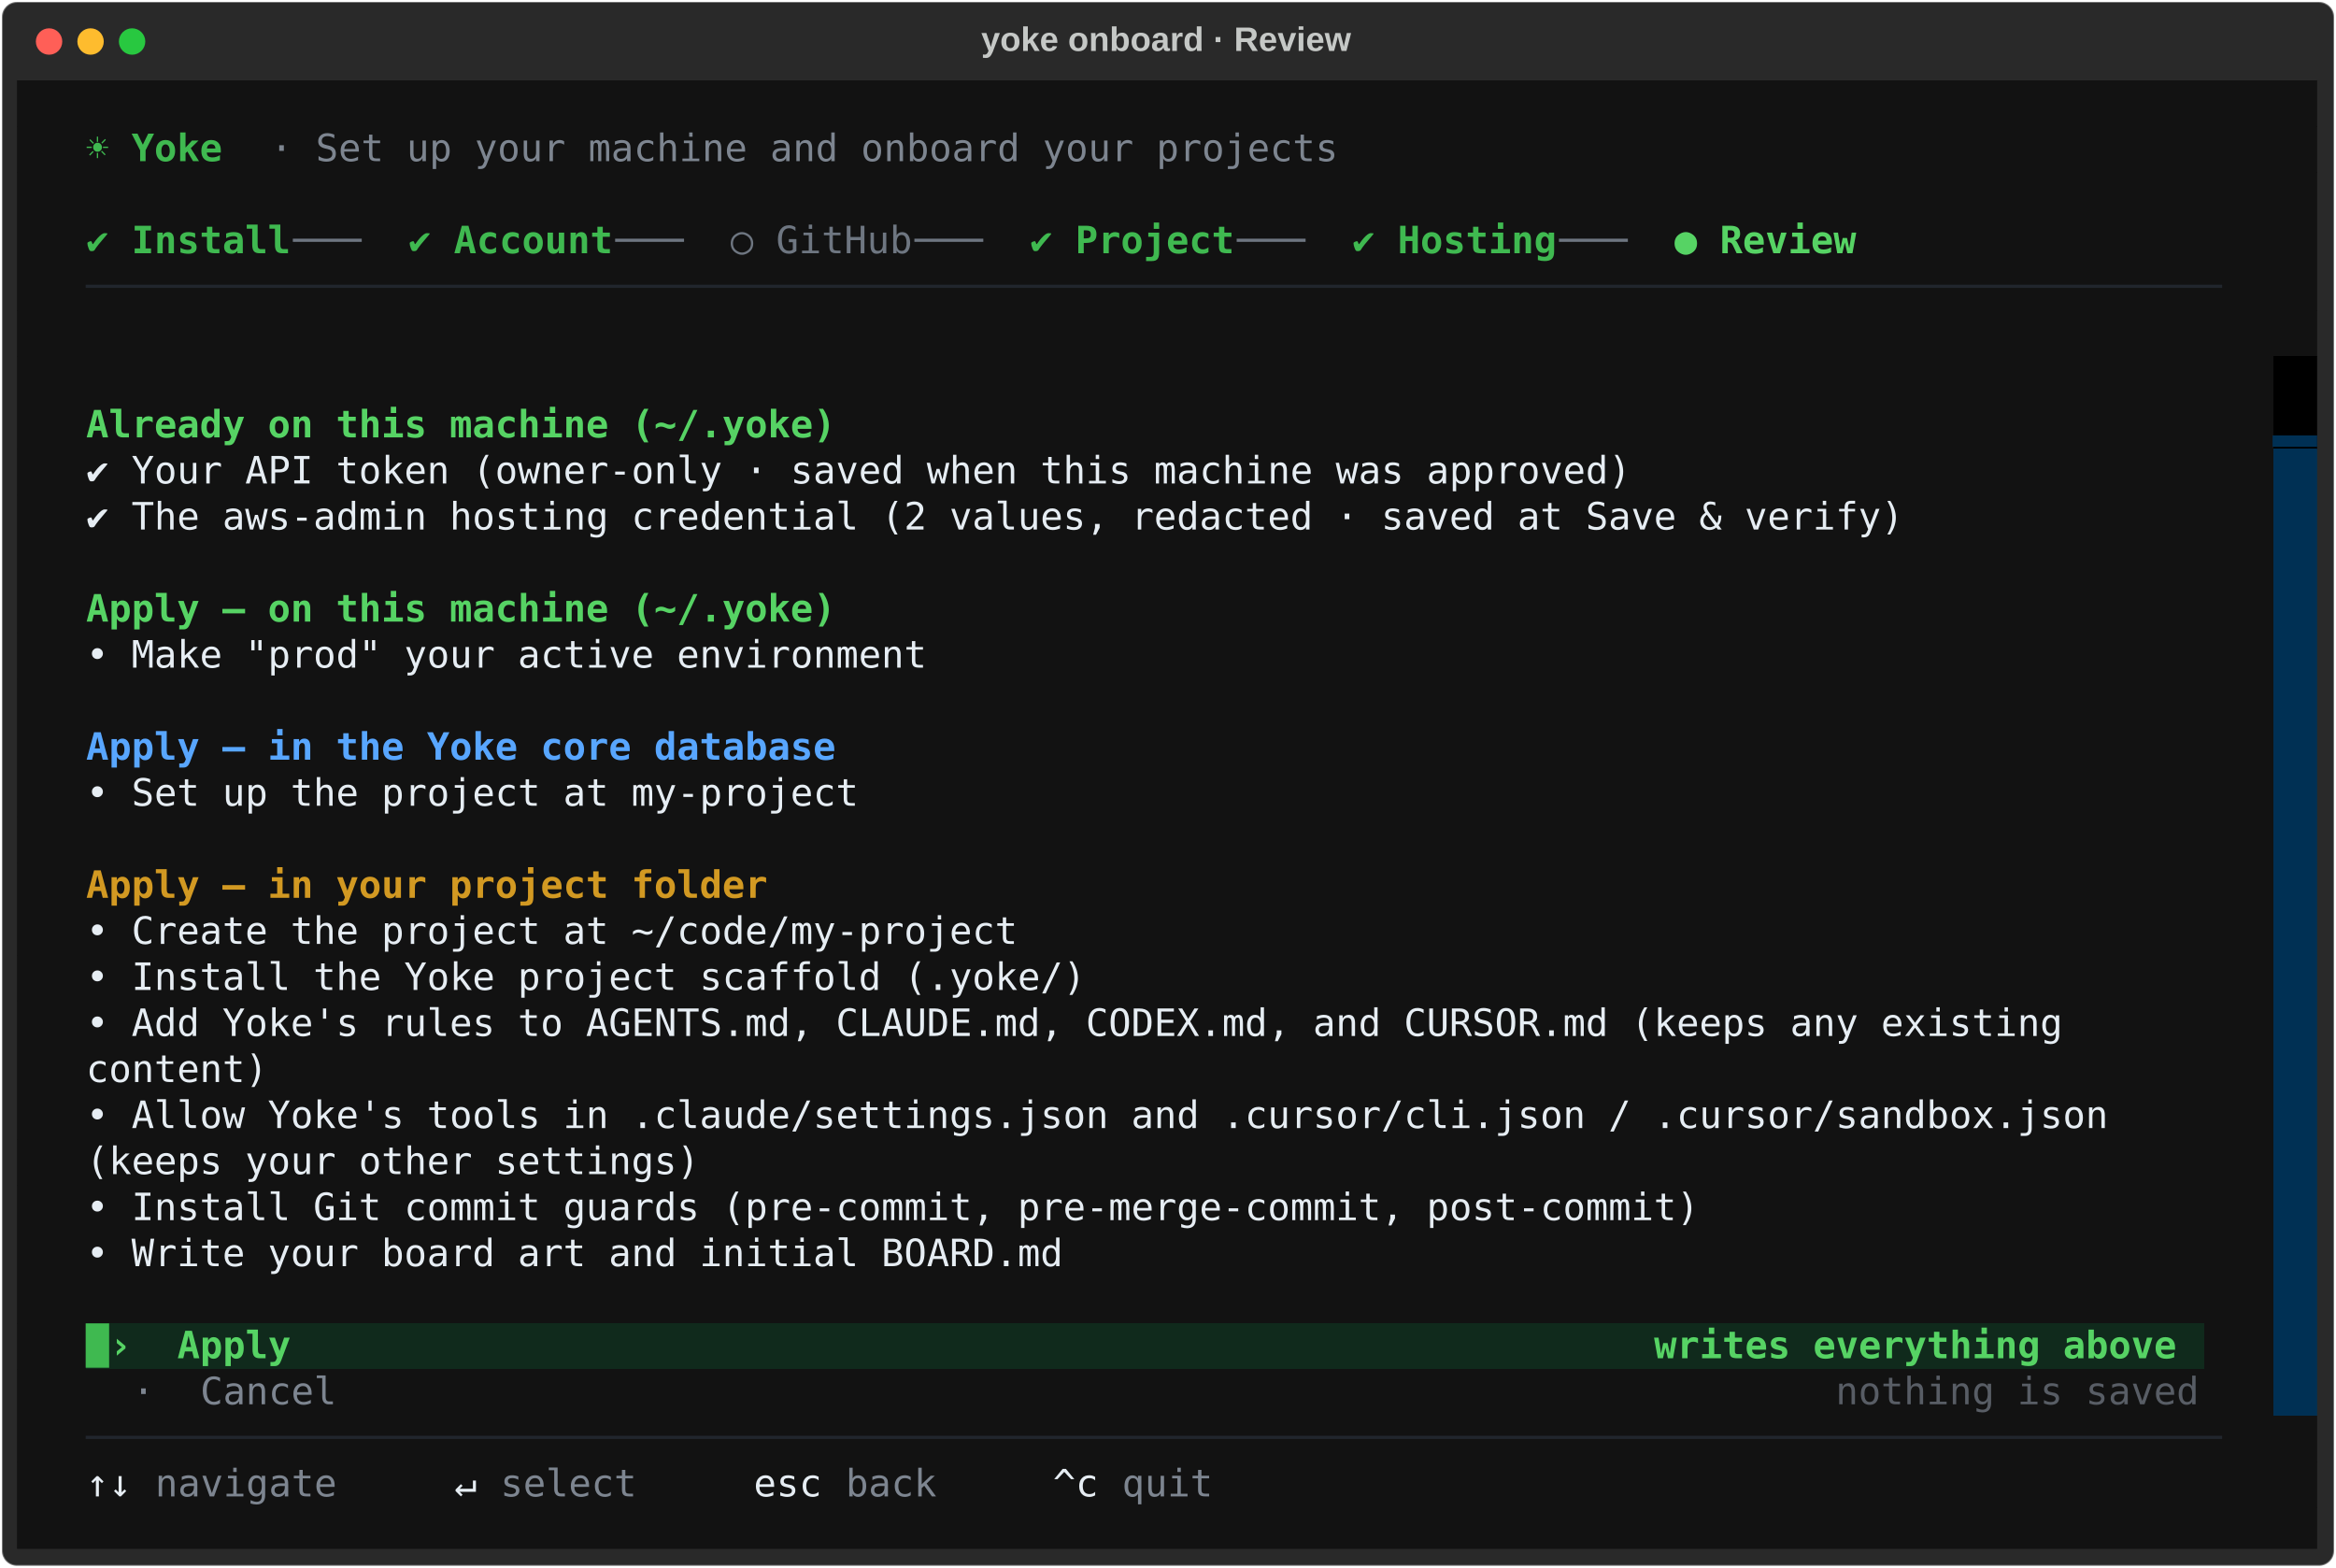
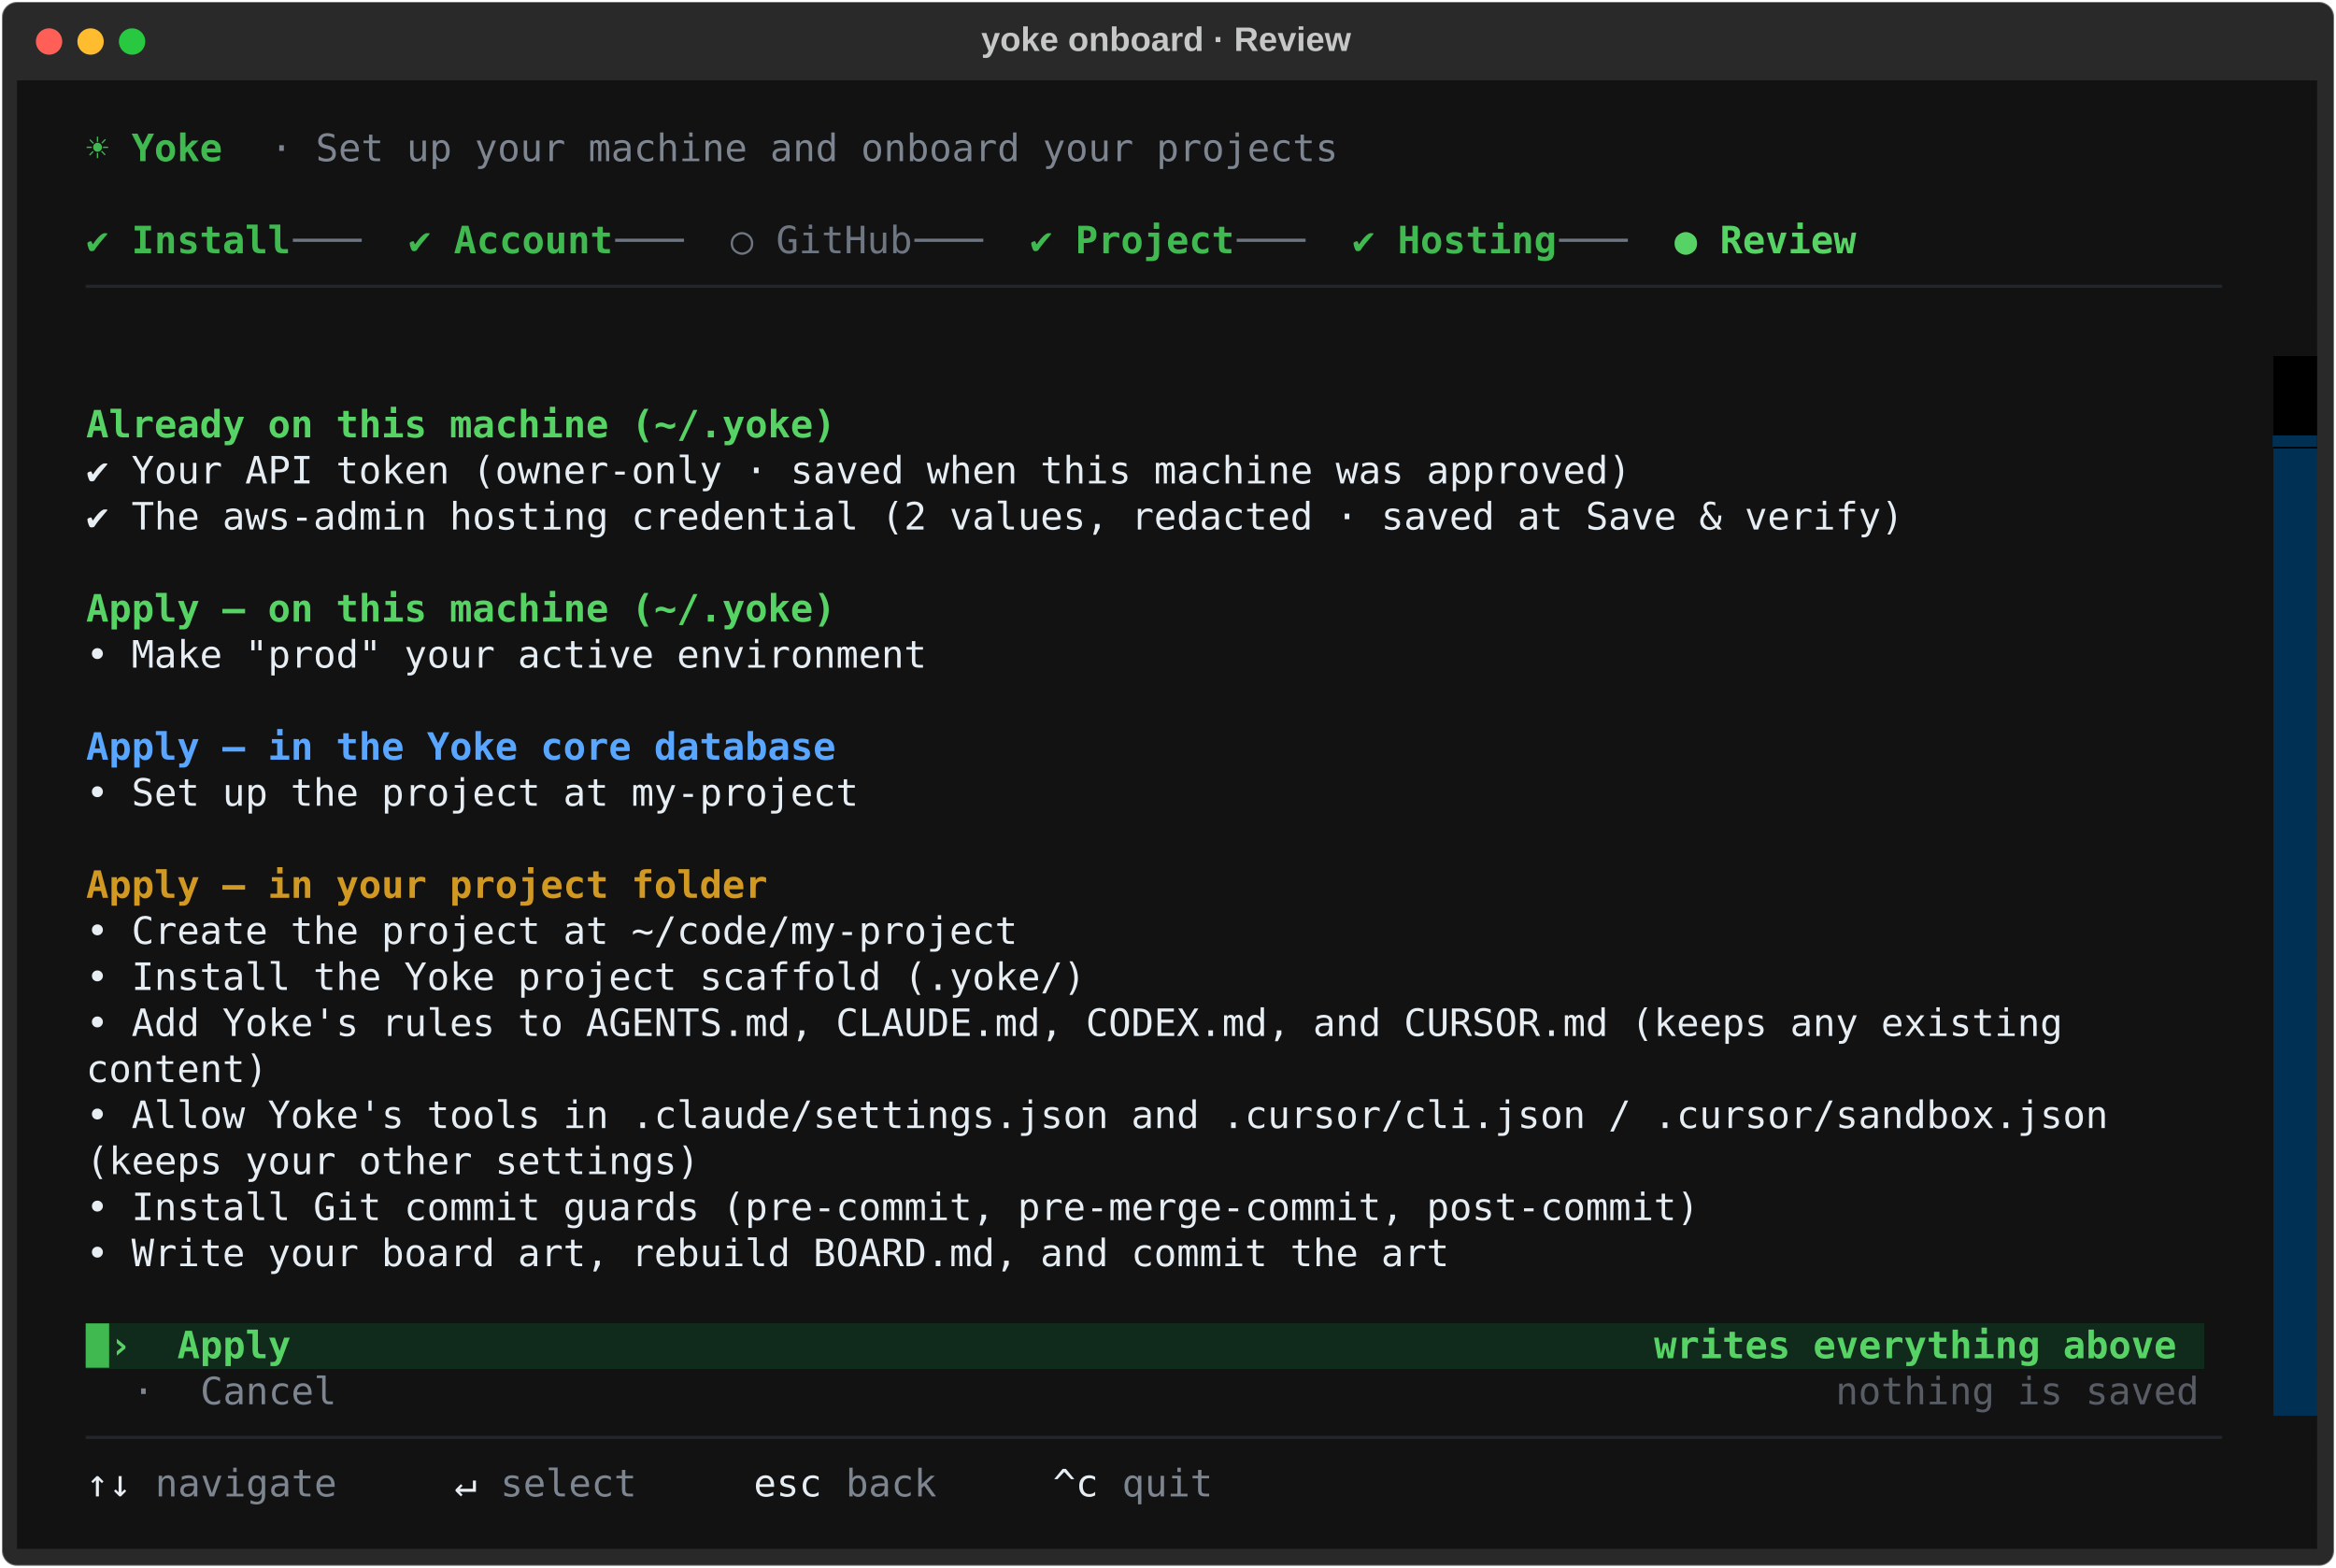
<svg xmlns="http://www.w3.org/2000/svg" class="rich-terminal" viewBox="0 0 1238 830.8">
  <style>

    @font-face {
        font-family: "Fira Code";
        src: local("FiraCode-Regular"),
                url("https://cdnjs.cloudflare.com/ajax/libs/firacode/{{VERSION}}/woff2/FiraCode-Regular.woff2") format("woff2"),
                url("https://cdnjs.cloudflare.com/ajax/libs/firacode/{{VERSION}}/woff/FiraCode-Regular.woff") format("woff");
        font-style: normal;
        font-weight: 400;
    }
    @font-face {
        font-family: "Fira Code";
        src: local("FiraCode-Bold"),
                url("https://cdnjs.cloudflare.com/ajax/libs/firacode/{{VERSION}}/woff2/FiraCode-Bold.woff2") format("woff2"),
                url("https://cdnjs.cloudflare.com/ajax/libs/firacode/{{VERSION}}/woff/FiraCode-Bold.woff") format("woff");
        font-style: bold;
        font-weight: 700;
    }

    .terminal-YOKE-matrix {
        font-family: Fira Code, monospace;
        font-size: 20px;
        line-height: 24.4px;
        font-variant-east-asian: full-width;
    }

    .terminal-YOKE-title {
        font-size: 18px;
        font-weight: bold;
        font-family: arial;
    }

.terminal-YOKE-r2 { fill: #3fb950;font-weight: bold }
.terminal-YOKE-r3 { fill: #e6edf3 }
.terminal-YOKE-r4 { fill: #7d8590 }
.terminal-YOKE-r5 { fill: #6e7681 }
.terminal-YOKE-r6 { fill: #56d364;font-weight: bold }
.terminal-YOKE-r7 { fill: #21262d }
.terminal-YOKE-r8 { fill: #003054 }
.terminal-YOKE-r10 { fill: #58a6ff;font-weight: bold }
.terminal-YOKE-r11 { fill: #d29922;font-weight: bold }
.terminal-YOKE-r12 { fill: #3fb950 }
.terminal-YOKE-r14 { fill: #585d65 }
    </style>
  <defs>
    <clipPath id="terminal-YOKE-clip-terminal">
      <rect x="0" y="0" width="1219.0" height="779.8" />
    </clipPath>
    <clipPath id="terminal-YOKE-line-0">
      <rect x="0" y="1.5" width="1220" height="24.65" />
    </clipPath>
    <clipPath id="terminal-YOKE-line-1">
      <rect x="0" y="25.9" width="1220" height="24.65" />
    </clipPath>
    <clipPath id="terminal-YOKE-line-2">
      <rect x="0" y="50.3" width="1220" height="24.65" />
    </clipPath>
    <clipPath id="terminal-YOKE-line-3">
      <rect x="0" y="74.7" width="1220" height="24.65" />
    </clipPath>
    <clipPath id="terminal-YOKE-line-4">
      <rect x="0" y="99.1" width="1220" height="24.65" />
    </clipPath>
    <clipPath id="terminal-YOKE-line-5">
      <rect x="0" y="123.5" width="1220" height="24.65" />
    </clipPath>
    <clipPath id="terminal-YOKE-line-6">
      <rect x="0" y="147.9" width="1220" height="24.65" />
    </clipPath>
    <clipPath id="terminal-YOKE-line-7">
      <rect x="0" y="172.3" width="1220" height="24.65" />
    </clipPath>
    <clipPath id="terminal-YOKE-line-8">
      <rect x="0" y="196.7" width="1220" height="24.65" />
    </clipPath>
    <clipPath id="terminal-YOKE-line-9">
      <rect x="0" y="221.1" width="1220" height="24.65" />
    </clipPath>
    <clipPath id="terminal-YOKE-line-10">
      <rect x="0" y="245.5" width="1220" height="24.65" />
    </clipPath>
    <clipPath id="terminal-YOKE-line-11">
      <rect x="0" y="269.9" width="1220" height="24.65" />
    </clipPath>
    <clipPath id="terminal-YOKE-line-12">
      <rect x="0" y="294.3" width="1220" height="24.65" />
    </clipPath>
    <clipPath id="terminal-YOKE-line-13">
      <rect x="0" y="318.7" width="1220" height="24.65" />
    </clipPath>
    <clipPath id="terminal-YOKE-line-14">
      <rect x="0" y="343.1" width="1220" height="24.65" />
    </clipPath>
    <clipPath id="terminal-YOKE-line-15">
      <rect x="0" y="367.5" width="1220" height="24.65" />
    </clipPath>
    <clipPath id="terminal-YOKE-line-16">
      <rect x="0" y="391.9" width="1220" height="24.65" />
    </clipPath>
    <clipPath id="terminal-YOKE-line-17">
      <rect x="0" y="416.3" width="1220" height="24.65" />
    </clipPath>
    <clipPath id="terminal-YOKE-line-18">
      <rect x="0" y="440.7" width="1220" height="24.65" />
    </clipPath>
    <clipPath id="terminal-YOKE-line-19">
      <rect x="0" y="465.1" width="1220" height="24.65" />
    </clipPath>
    <clipPath id="terminal-YOKE-line-20">
      <rect x="0" y="489.5" width="1220" height="24.65" />
    </clipPath>
    <clipPath id="terminal-YOKE-line-21">
      <rect x="0" y="513.9" width="1220" height="24.65" />
    </clipPath>
    <clipPath id="terminal-YOKE-line-22">
      <rect x="0" y="538.3" width="1220" height="24.65" />
    </clipPath>
    <clipPath id="terminal-YOKE-line-23">
      <rect x="0" y="562.7" width="1220" height="24.65" />
    </clipPath>
    <clipPath id="terminal-YOKE-line-24">
      <rect x="0" y="587.1" width="1220" height="24.65" />
    </clipPath>
    <clipPath id="terminal-YOKE-line-25">
      <rect x="0" y="611.5" width="1220" height="24.65" />
    </clipPath>
    <clipPath id="terminal-YOKE-line-26">
      <rect x="0" y="635.9" width="1220" height="24.65" />
    </clipPath>
    <clipPath id="terminal-YOKE-line-27">
      <rect x="0" y="660.3" width="1220" height="24.65" />
    </clipPath>
    <clipPath id="terminal-YOKE-line-28">
      <rect x="0" y="684.7" width="1220" height="24.65" />
    </clipPath>
    <clipPath id="terminal-YOKE-line-29">
      <rect x="0" y="709.1" width="1220" height="24.65" />
    </clipPath>
    <clipPath id="terminal-YOKE-line-30">
      <rect x="0" y="733.5" width="1220" height="24.65" />
    </clipPath>
  </defs>
  <rect fill="#292929" stroke="rgba(255,255,255,0.35)" stroke-width="1" x="1" y="1" width="1236" height="828.8" rx="8" />
  <text class="terminal-YOKE-title" fill="#c5c8c6" text-anchor="middle" x="618" y="27">yoke onboard · Review</text>
  <g transform="translate(26,22)">
    <circle cx="0" cy="0" r="7" fill="#ff5f57" />
    <circle cx="22" cy="0" r="7" fill="#febc2e" />
    <circle cx="44" cy="0" r="7" fill="#28c840" />
  </g>
  <g transform="translate(9, 41)" clip-path="url(#terminal-YOKE-clip-terminal)">
    <rect fill="#121212" x="0" y="1.5" width="1220" height="24.65" shape-rendering="crispEdges" />
    <rect fill="#121212" x="0" y="25.9" width="36.6" height="24.65" shape-rendering="crispEdges" />
    <rect fill="#121212" x="36.6" y="25.9" width="73.2" height="24.65" shape-rendering="crispEdges" />
    <rect fill="#121212" x="109.8" y="25.9" width="24.4" height="24.65" shape-rendering="crispEdges" />
    <rect fill="#121212" x="134.2" y="25.9" width="573.4" height="24.65" shape-rendering="crispEdges" />
    <rect fill="#121212" x="707.6" y="25.9" width="512.4" height="24.65" shape-rendering="crispEdges" />
    <rect fill="#121212" x="0" y="50.3" width="1220" height="24.65" shape-rendering="crispEdges" />
    <rect fill="#121212" x="0" y="74.7" width="36.6" height="24.65" shape-rendering="crispEdges" />
    <rect fill="#121212" x="36.6" y="74.7" width="109.8" height="24.65" shape-rendering="crispEdges" />
    <rect fill="#121212" x="146.4" y="74.7" width="61" height="24.65" shape-rendering="crispEdges" />
    <rect fill="#121212" x="207.4" y="74.7" width="109.8" height="24.65" shape-rendering="crispEdges" />
    <rect fill="#121212" x="317.2" y="74.7" width="61" height="24.65" shape-rendering="crispEdges" />
    <rect fill="#121212" x="378.2" y="74.7" width="97.6" height="24.65" shape-rendering="crispEdges" />
    <rect fill="#121212" x="475.8" y="74.7" width="61" height="24.65" shape-rendering="crispEdges" />
    <rect fill="#121212" x="536.8" y="74.7" width="109.8" height="24.65" shape-rendering="crispEdges" />
    <rect fill="#121212" x="646.6" y="74.7" width="61" height="24.65" shape-rendering="crispEdges" />
    <rect fill="#121212" x="707.6" y="74.7" width="109.8" height="24.65" shape-rendering="crispEdges" />
    <rect fill="#121212" x="817.4" y="74.7" width="61" height="24.65" shape-rendering="crispEdges" />
    <rect fill="#121212" x="878.4" y="74.7" width="97.6" height="24.65" shape-rendering="crispEdges" />
    <rect fill="#121212" x="976" y="74.7" width="244" height="24.65" shape-rendering="crispEdges" />
    <rect fill="#121212" x="0" y="99.1" width="36.6" height="24.65" shape-rendering="crispEdges" />
    <rect fill="#121212" x="36.6" y="99.1" width="1146.8" height="24.65" shape-rendering="crispEdges" />
    <rect fill="#121212" x="1183.4" y="99.1" width="36.6" height="24.65" shape-rendering="crispEdges" />
    <rect fill="#121212" x="0" y="123.5" width="1220" height="24.65" shape-rendering="crispEdges" />
    <rect fill="#121212" x="0" y="147.9" width="36.6" height="24.65" shape-rendering="crispEdges" />
    <rect fill="#121212" x="36.6" y="147.9" width="1159" height="24.65" shape-rendering="crispEdges" />
    <rect fill="#000000" x="1195.6" y="147.9" width="24.4" height="24.65" shape-rendering="crispEdges" />
    <rect fill="#121212" x="0" y="172.3" width="36.6" height="24.65" shape-rendering="crispEdges" />
    <rect fill="#121212" x="36.6" y="172.3" width="402.6" height="24.65" shape-rendering="crispEdges" />
    <rect fill="#121212" x="439.2" y="172.3" width="756.4" height="24.65" shape-rendering="crispEdges" />
    <rect fill="#000000" x="1195.6" y="172.3" width="24.4" height="24.65" shape-rendering="crispEdges" />
    <rect fill="#121212" x="0" y="196.7" width="36.6" height="24.65" shape-rendering="crispEdges" />
    <rect fill="#121212" x="36.6" y="196.7" width="854" height="24.65" shape-rendering="crispEdges" />
    <rect fill="#121212" x="890.6" y="196.7" width="305" height="24.65" shape-rendering="crispEdges" />
    <rect fill="#003054" x="1195.6" y="196.7" width="24.4" height="24.65" shape-rendering="crispEdges" />
    <rect fill="#121212" x="0" y="221.1" width="36.6" height="24.65" shape-rendering="crispEdges" />
    <rect fill="#121212" x="36.6" y="221.1" width="1000.4" height="24.65" shape-rendering="crispEdges" />
    <rect fill="#121212" x="1037" y="221.1" width="158.6" height="24.65" shape-rendering="crispEdges" />
    <rect fill="#003054" x="1195.6" y="221.1" width="24.4" height="24.65" shape-rendering="crispEdges" />
    <rect fill="#121212" x="0" y="245.5" width="36.6" height="24.65" shape-rendering="crispEdges" />
    <rect fill="#121212" x="36.6" y="245.5" width="1159" height="24.65" shape-rendering="crispEdges" />
    <rect fill="#003054" x="1195.6" y="245.5" width="24.4" height="24.65" shape-rendering="crispEdges" />
    <rect fill="#121212" x="0" y="269.9" width="36.6" height="24.65" shape-rendering="crispEdges" />
    <rect fill="#121212" x="36.6" y="269.9" width="402.6" height="24.65" shape-rendering="crispEdges" />
    <rect fill="#121212" x="439.2" y="269.9" width="756.4" height="24.65" shape-rendering="crispEdges" />
    <rect fill="#003054" x="1195.6" y="269.9" width="24.4" height="24.65" shape-rendering="crispEdges" />
    <rect fill="#121212" x="0" y="294.3" width="36.6" height="24.65" shape-rendering="crispEdges" />
    <rect fill="#121212" x="36.6" y="294.3" width="475.8" height="24.65" shape-rendering="crispEdges" />
    <rect fill="#121212" x="512.4" y="294.3" width="683.2" height="24.65" shape-rendering="crispEdges" />
    <rect fill="#003054" x="1195.6" y="294.3" width="24.4" height="24.65" shape-rendering="crispEdges" />
    <rect fill="#121212" x="0" y="318.7" width="36.6" height="24.65" shape-rendering="crispEdges" />
    <rect fill="#121212" x="36.6" y="318.7" width="1159" height="24.65" shape-rendering="crispEdges" />
    <rect fill="#003054" x="1195.6" y="318.7" width="24.4" height="24.65" shape-rendering="crispEdges" />
    <rect fill="#121212" x="0" y="343.1" width="36.6" height="24.65" shape-rendering="crispEdges" />
    <rect fill="#121212" x="36.6" y="343.1" width="402.6" height="24.65" shape-rendering="crispEdges" />
    <rect fill="#121212" x="439.2" y="343.1" width="756.4" height="24.65" shape-rendering="crispEdges" />
    <rect fill="#003054" x="1195.6" y="343.1" width="24.4" height="24.65" shape-rendering="crispEdges" />
    <rect fill="#121212" x="0" y="367.5" width="36.6" height="24.65" shape-rendering="crispEdges" />
    <rect fill="#121212" x="36.6" y="367.5" width="439.2" height="24.65" shape-rendering="crispEdges" />
    <rect fill="#121212" x="475.8" y="367.5" width="719.8" height="24.65" shape-rendering="crispEdges" />
    <rect fill="#003054" x="1195.6" y="367.5" width="24.4" height="24.65" shape-rendering="crispEdges" />
    <rect fill="#121212" x="0" y="391.9" width="36.6" height="24.65" shape-rendering="crispEdges" />
    <rect fill="#121212" x="36.6" y="391.9" width="1159" height="24.65" shape-rendering="crispEdges" />
    <rect fill="#003054" x="1195.6" y="391.9" width="24.4" height="24.65" shape-rendering="crispEdges" />
    <rect fill="#121212" x="0" y="416.3" width="36.6" height="24.65" shape-rendering="crispEdges" />
    <rect fill="#121212" x="36.6" y="416.3" width="366" height="24.65" shape-rendering="crispEdges" />
    <rect fill="#121212" x="402.6" y="416.3" width="793" height="24.65" shape-rendering="crispEdges" />
    <rect fill="#003054" x="1195.6" y="416.3" width="24.4" height="24.65" shape-rendering="crispEdges" />
    <rect fill="#121212" x="0" y="440.7" width="36.6" height="24.65" shape-rendering="crispEdges" />
    <rect fill="#121212" x="36.6" y="440.7" width="524.6" height="24.65" shape-rendering="crispEdges" />
    <rect fill="#121212" x="561.2" y="440.7" width="634.4" height="24.65" shape-rendering="crispEdges" />
    <rect fill="#003054" x="1195.6" y="440.7" width="24.4" height="24.65" shape-rendering="crispEdges" />
    <rect fill="#121212" x="0" y="465.1" width="36.6" height="24.65" shape-rendering="crispEdges" />
    <rect fill="#121212" x="36.6" y="465.1" width="561.2" height="24.65" shape-rendering="crispEdges" />
    <rect fill="#121212" x="597.8" y="465.1" width="597.8" height="24.65" shape-rendering="crispEdges" />
    <rect fill="#003054" x="1195.6" y="465.1" width="24.4" height="24.65" shape-rendering="crispEdges" />
    <rect fill="#121212" x="0" y="489.5" width="36.6" height="24.65" shape-rendering="crispEdges" />
    <rect fill="#121212" x="36.6" y="489.5" width="1085.8" height="24.65" shape-rendering="crispEdges" />
    <rect fill="#121212" x="1122.4" y="489.5" width="73.2" height="24.65" shape-rendering="crispEdges" />
    <rect fill="#003054" x="1195.6" y="489.5" width="24.4" height="24.65" shape-rendering="crispEdges" />
    <rect fill="#121212" x="0" y="513.9" width="36.6" height="24.65" shape-rendering="crispEdges" />
    <rect fill="#121212" x="36.6" y="513.9" width="97.6" height="24.65" shape-rendering="crispEdges" />
    <rect fill="#121212" x="134.2" y="513.9" width="1061.4" height="24.65" shape-rendering="crispEdges" />
    <rect fill="#003054" x="1195.6" y="513.9" width="24.4" height="24.65" shape-rendering="crispEdges" />
    <rect fill="#121212" x="0" y="538.3" width="36.6" height="24.65" shape-rendering="crispEdges" />
    <rect fill="#121212" x="36.6" y="538.3" width="1110.2" height="24.65" shape-rendering="crispEdges" />
    <rect fill="#121212" x="1146.8" y="538.3" width="48.8" height="24.65" shape-rendering="crispEdges" />
    <rect fill="#003054" x="1195.6" y="538.3" width="24.4" height="24.65" shape-rendering="crispEdges" />
    <rect fill="#121212" x="0" y="562.7" width="36.6" height="24.65" shape-rendering="crispEdges" />
    <rect fill="#121212" x="36.6" y="562.7" width="329.4" height="24.65" shape-rendering="crispEdges" />
    <rect fill="#121212" x="366" y="562.7" width="829.6" height="24.65" shape-rendering="crispEdges" />
    <rect fill="#003054" x="1195.6" y="562.7" width="24.4" height="24.65" shape-rendering="crispEdges" />
    <rect fill="#121212" x="0" y="587.1" width="36.6" height="24.65" shape-rendering="crispEdges" />
    <rect fill="#121212" x="36.6" y="587.1" width="890.6" height="24.65" shape-rendering="crispEdges" />
    <rect fill="#121212" x="927.2" y="587.1" width="268.4" height="24.65" shape-rendering="crispEdges" />
    <rect fill="#003054" x="1195.6" y="587.1" width="24.4" height="24.65" shape-rendering="crispEdges" />
    <rect fill="#121212" x="0" y="611.5" width="36.6" height="24.65" shape-rendering="crispEdges" />
-     <rect fill="#121212" x="36.6" y="611.5" width="549" height="24.65" shape-rendering="crispEdges" />
-     <rect fill="#121212" x="585.6" y="611.5" width="610" height="24.65" shape-rendering="crispEdges" />
+     <rect fill="#121212" x="36.6" y="611.5" width="756.4" height="24.65" shape-rendering="crispEdges" />
+     <rect fill="#121212" x="793" y="611.5" width="402.6" height="24.65" shape-rendering="crispEdges" />
    <rect fill="#003054" x="1195.6" y="611.5" width="24.4" height="24.65" shape-rendering="crispEdges" />
    <rect fill="#121212" x="0" y="635.9" width="36.6" height="24.65" shape-rendering="crispEdges" />
    <rect fill="#121212" x="36.6" y="635.9" width="0" height="24.65" shape-rendering="crispEdges" />
    <rect fill="#121212" x="36.6" y="635.9" width="1159" height="24.65" shape-rendering="crispEdges" />
    <rect fill="#003054" x="1195.6" y="635.9" width="24.4" height="24.65" shape-rendering="crispEdges" />
    <rect fill="#121212" x="0" y="660.3" width="36.6" height="24.65" shape-rendering="crispEdges" />
    <rect fill="#102a1c" x="36.6" y="660.3" width="12.2" height="24.65" shape-rendering="crispEdges" />
    <rect fill="#102a1c" x="48.8" y="660.3" width="1110.2" height="24.65" shape-rendering="crispEdges" />
    <rect fill="#121212" x="1159" y="660.3" width="36.6" height="24.65" shape-rendering="crispEdges" />
    <rect fill="#003054" x="1195.6" y="660.3" width="24.4" height="24.65" shape-rendering="crispEdges" />
    <rect fill="#121212" x="0" y="684.7" width="36.6" height="24.65" shape-rendering="crispEdges" />
    <rect fill="#121212" x="36.6" y="684.7" width="12.2" height="24.65" shape-rendering="crispEdges" />
    <rect fill="#121212" x="48.8" y="684.7" width="12.2" height="24.65" shape-rendering="crispEdges" />
    <rect fill="#121212" x="61" y="684.7" width="902.8" height="24.65" shape-rendering="crispEdges" />
    <rect fill="#121212" x="963.8" y="684.7" width="195.2" height="24.65" shape-rendering="crispEdges" />
    <rect fill="#121212" x="1159" y="684.7" width="36.6" height="24.65" shape-rendering="crispEdges" />
    <rect fill="#003054" x="1195.6" y="684.7" width="24.4" height="24.65" shape-rendering="crispEdges" />
    <rect fill="#121212" x="0" y="709.1" width="36.6" height="24.65" shape-rendering="crispEdges" />
    <rect fill="#121212" x="36.6" y="709.1" width="1146.8" height="24.65" shape-rendering="crispEdges" />
    <rect fill="#121212" x="1183.4" y="709.1" width="36.6" height="24.65" shape-rendering="crispEdges" />
    <rect fill="#121212" x="0" y="733.5" width="36.6" height="24.65" shape-rendering="crispEdges" />
    <rect fill="#121212" x="36.6" y="733.5" width="24.4" height="24.65" shape-rendering="crispEdges" />
    <rect fill="#121212" x="61" y="733.5" width="12.2" height="24.65" shape-rendering="crispEdges" />
    <rect fill="#121212" x="73.2" y="733.5" width="97.6" height="24.65" shape-rendering="crispEdges" />
    <rect fill="#121212" x="170.8" y="733.5" width="61" height="24.65" shape-rendering="crispEdges" />
    <rect fill="#121212" x="231.8" y="733.5" width="12.2" height="24.65" shape-rendering="crispEdges" />
    <rect fill="#121212" x="244" y="733.5" width="12.2" height="24.65" shape-rendering="crispEdges" />
    <rect fill="#121212" x="256.2" y="733.5" width="73.2" height="24.65" shape-rendering="crispEdges" />
    <rect fill="#121212" x="329.4" y="733.5" width="61" height="24.65" shape-rendering="crispEdges" />
    <rect fill="#121212" x="390.4" y="733.5" width="36.6" height="24.65" shape-rendering="crispEdges" />
    <rect fill="#121212" x="427" y="733.5" width="12.2" height="24.65" shape-rendering="crispEdges" />
    <rect fill="#121212" x="439.2" y="733.5" width="48.8" height="24.65" shape-rendering="crispEdges" />
    <rect fill="#121212" x="488" y="733.5" width="61" height="24.65" shape-rendering="crispEdges" />
    <rect fill="#121212" x="549" y="733.5" width="24.4" height="24.65" shape-rendering="crispEdges" />
    <rect fill="#121212" x="573.4" y="733.5" width="12.2" height="24.65" shape-rendering="crispEdges" />
    <rect fill="#121212" x="585.6" y="733.5" width="48.8" height="24.65" shape-rendering="crispEdges" />
    <rect fill="#121212" x="634.4" y="733.5" width="585.6" height="24.65" shape-rendering="crispEdges" />
    <rect fill="#121212" x="0" y="757.9" width="1220" height="24.65" shape-rendering="crispEdges" />
    <g class="terminal-YOKE-matrix">
      <text class="terminal-YOKE-r2" x="36.6" y="44.4" textLength="73.2" clip-path="url(#terminal-YOKE-line-1)">☀ Yoke</text>
      <text class="terminal-YOKE-r4" x="134.2" y="44.4" textLength="573.4" clip-path="url(#terminal-YOKE-line-1)">· Set up your machine and onboard your projects</text>
      <text class="terminal-YOKE-r2" x="36.6" y="93.2" textLength="109.8" clip-path="url(#terminal-YOKE-line-3)">✔ Install</text>
      <text class="terminal-YOKE-r5" x="146.4" y="93.2" textLength="61" clip-path="url(#terminal-YOKE-line-3)"> ─── </text>
      <text class="terminal-YOKE-r2" x="207.4" y="93.2" textLength="109.8" clip-path="url(#terminal-YOKE-line-3)">✔ Account</text>
      <text class="terminal-YOKE-r5" x="317.2" y="93.2" textLength="61" clip-path="url(#terminal-YOKE-line-3)"> ─── </text>
      <text class="terminal-YOKE-r5" x="378.2" y="93.2" textLength="97.6" clip-path="url(#terminal-YOKE-line-3)">○ GitHub</text>
      <text class="terminal-YOKE-r5" x="475.8" y="93.2" textLength="61" clip-path="url(#terminal-YOKE-line-3)"> ─── </text>
      <text class="terminal-YOKE-r2" x="536.8" y="93.2" textLength="109.8" clip-path="url(#terminal-YOKE-line-3)">✔ Project</text>
      <text class="terminal-YOKE-r5" x="646.6" y="93.2" textLength="61" clip-path="url(#terminal-YOKE-line-3)"> ─── </text>
      <text class="terminal-YOKE-r2" x="707.6" y="93.2" textLength="109.8" clip-path="url(#terminal-YOKE-line-3)">✔ Hosting</text>
      <text class="terminal-YOKE-r5" x="817.4" y="93.2" textLength="61" clip-path="url(#terminal-YOKE-line-3)"> ─── </text>
      <text class="terminal-YOKE-r6" x="878.4" y="93.2" textLength="97.6" clip-path="url(#terminal-YOKE-line-3)">● Review</text>
      <text class="terminal-YOKE-r7" x="36.6" y="117.6" textLength="1146.8" clip-path="url(#terminal-YOKE-line-4)">──────────────────────────────────────────────────────────────────────────────────────────────</text>
      <text class="terminal-YOKE-r6" x="36.6" y="190.8" textLength="402.6" clip-path="url(#terminal-YOKE-line-7)">Already on this machine (~/.yoke)</text>
      <text class="terminal-YOKE-r8" x="1195.6" y="190.8" textLength="24.4" clip-path="url(#terminal-YOKE-line-7)">▂▂</text>
      <text class="terminal-YOKE-r3" x="36.6" y="215.2" textLength="854" clip-path="url(#terminal-YOKE-line-8)">  ✔ Your API token (owner-only · saved when this machine was approved)</text>
      <text class="terminal-YOKE-r3" x="36.6" y="239.6" textLength="1000.4" clip-path="url(#terminal-YOKE-line-9)">  ✔ The aws-admin hosting credential (2 values, redacted · saved at Save &amp; verify)</text>
      <text class="terminal-YOKE-r6" x="36.6" y="288.4" textLength="402.6" clip-path="url(#terminal-YOKE-line-11)">Apply — on this machine (~/.yoke)</text>
      <text class="terminal-YOKE-r3" x="36.6" y="312.8" textLength="475.8" clip-path="url(#terminal-YOKE-line-12)">  • Make "prod" your active environment</text>
      <text class="terminal-YOKE-r10" x="36.6" y="361.6" textLength="402.6" clip-path="url(#terminal-YOKE-line-14)">Apply — in the Yoke core database</text>
      <text class="terminal-YOKE-r3" x="36.6" y="386" textLength="439.2" clip-path="url(#terminal-YOKE-line-15)">  • Set up the project at my-project</text>
      <text class="terminal-YOKE-r11" x="36.6" y="434.8" textLength="366" clip-path="url(#terminal-YOKE-line-17)">Apply — in your project folder</text>
      <text class="terminal-YOKE-r3" x="36.6" y="459.2" textLength="524.6" clip-path="url(#terminal-YOKE-line-18)">  • Create the project at ~/code/my-project</text>
      <text class="terminal-YOKE-r3" x="36.6" y="483.6" textLength="561.2" clip-path="url(#terminal-YOKE-line-19)">  • Install the Yoke project scaffold (.yoke/)</text>
      <text class="terminal-YOKE-r3" x="36.6" y="508" textLength="1085.8" clip-path="url(#terminal-YOKE-line-20)">  • Add Yoke's rules to AGENTS.md, CLAUDE.md, CODEX.md, and CURSOR.md (keeps any existing</text>
      <text class="terminal-YOKE-r3" x="36.6" y="532.4" textLength="97.6" clip-path="url(#terminal-YOKE-line-21)">content)</text>
      <text class="terminal-YOKE-r3" x="36.6" y="556.8" textLength="1110.2" clip-path="url(#terminal-YOKE-line-22)">  • Allow Yoke's tools in .claude/settings.json and .cursor/cli.json / .cursor/sandbox.json</text>
      <text class="terminal-YOKE-r3" x="36.6" y="581.2" textLength="329.4" clip-path="url(#terminal-YOKE-line-23)">(keeps your other settings)</text>
      <text class="terminal-YOKE-r3" x="36.6" y="605.6" textLength="890.6" clip-path="url(#terminal-YOKE-line-24)">  • Install Git commit guards (pre-commit, pre-merge-commit, post-commit)</text>
-       <text class="terminal-YOKE-r3" x="36.6" y="630" textLength="549" clip-path="url(#terminal-YOKE-line-25)">  • Write your board art and initial BOARD.md</text>
+       <text class="terminal-YOKE-r3" x="36.6" y="630" textLength="756.4" clip-path="url(#terminal-YOKE-line-25)">  • Write your board art, rebuild BOARD.md, and commit the art</text>
      <text class="terminal-YOKE-r12" x="36.6" y="678.8" textLength="12.2" clip-path="url(#terminal-YOKE-line-27)">█</text>
      <text class="terminal-YOKE-r6" x="48.8" y="678.8" textLength="1110.2" clip-path="url(#terminal-YOKE-line-27)">›  Apply                                                            writes everything above</text>
      <text class="terminal-YOKE-r4" x="61" y="703.2" textLength="902.8" clip-path="url(#terminal-YOKE-line-28)">·  Cancel                                                                 </text>
      <text class="terminal-YOKE-r14" x="963.8" y="703.2" textLength="195.2" clip-path="url(#terminal-YOKE-line-28)">nothing is saved</text>
      <text class="terminal-YOKE-r7" x="36.6" y="727.6" textLength="1146.8" clip-path="url(#terminal-YOKE-line-29)">──────────────────────────────────────────────────────────────────────────────────────────────</text>
      <text class="terminal-YOKE-r3" x="36.6" y="752" textLength="24.4" clip-path="url(#terminal-YOKE-line-30)">↑↓</text>
      <text class="terminal-YOKE-r4" x="73.2" y="752" textLength="97.6" clip-path="url(#terminal-YOKE-line-30)">navigate</text>
      <text class="terminal-YOKE-r3" x="231.8" y="752" textLength="12.2" clip-path="url(#terminal-YOKE-line-30)">↵</text>
      <text class="terminal-YOKE-r4" x="256.2" y="752" textLength="73.2" clip-path="url(#terminal-YOKE-line-30)">select</text>
      <text class="terminal-YOKE-r3" x="390.4" y="752" textLength="36.6" clip-path="url(#terminal-YOKE-line-30)">esc</text>
      <text class="terminal-YOKE-r4" x="439.2" y="752" textLength="48.8" clip-path="url(#terminal-YOKE-line-30)">back</text>
      <text class="terminal-YOKE-r3" x="549" y="752" textLength="24.4" clip-path="url(#terminal-YOKE-line-30)">^c</text>
      <text class="terminal-YOKE-r4" x="585.6" y="752" textLength="48.8" clip-path="url(#terminal-YOKE-line-30)">quit</text>
    </g>
  </g>
</svg>
